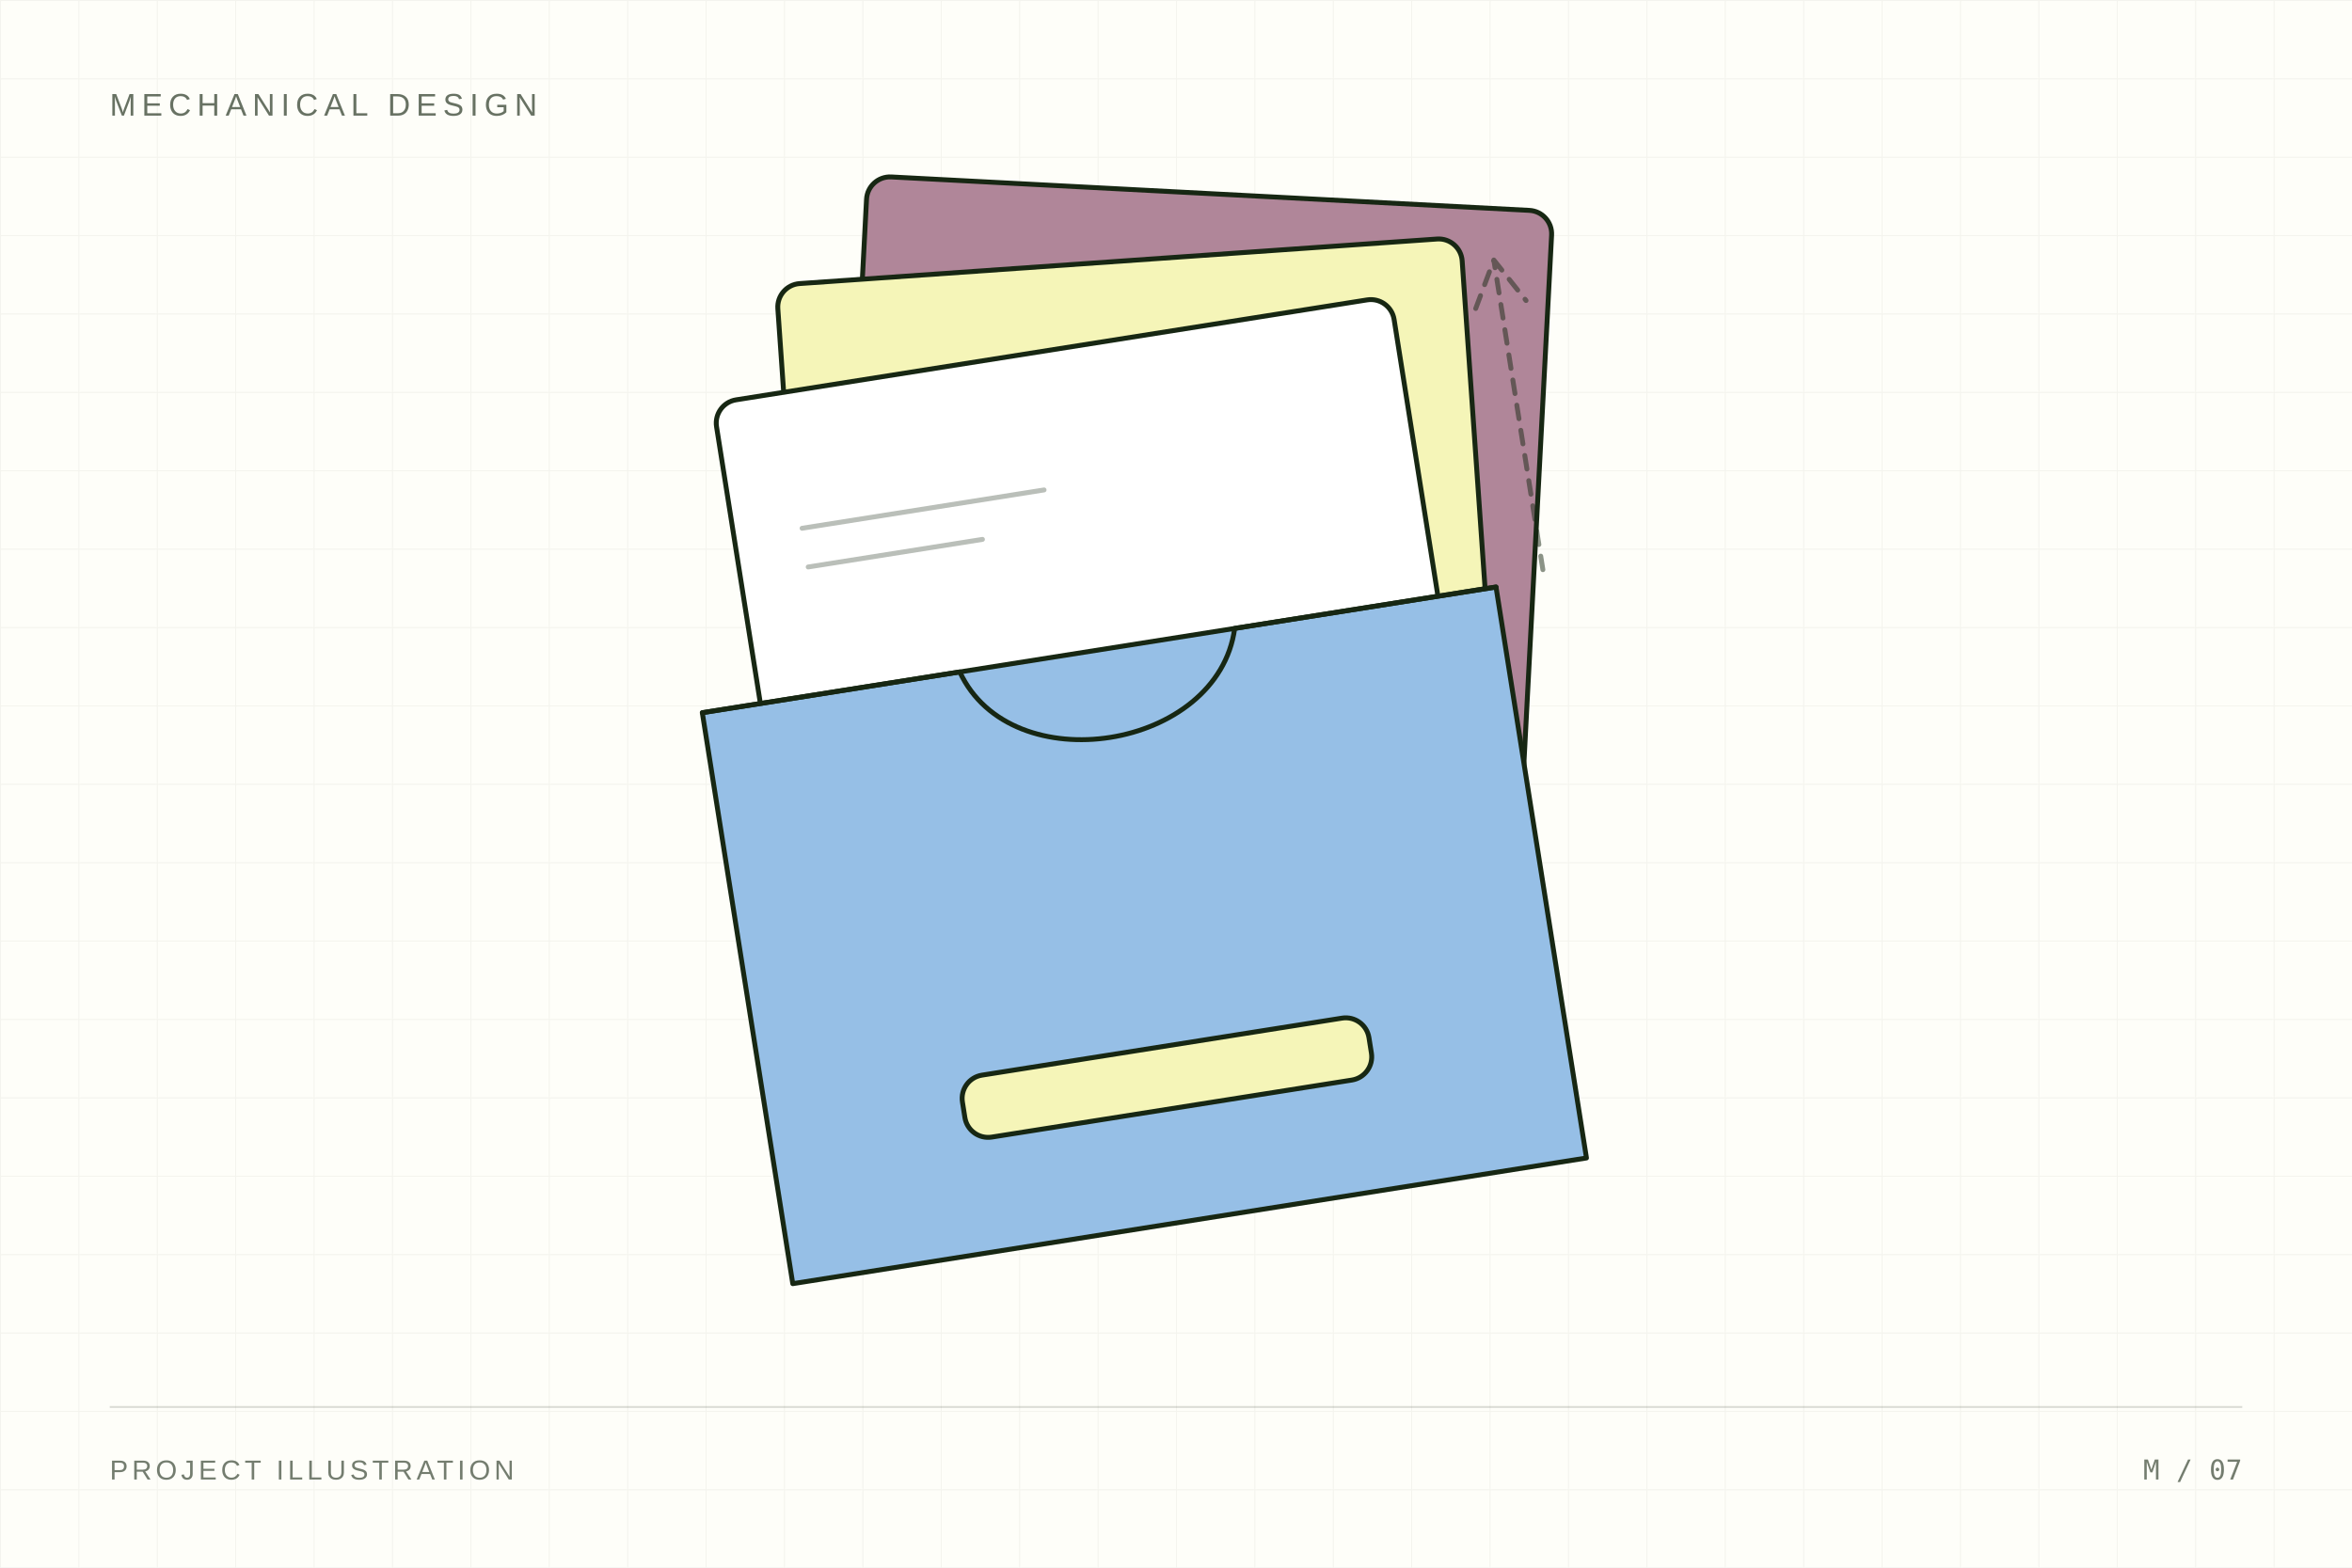
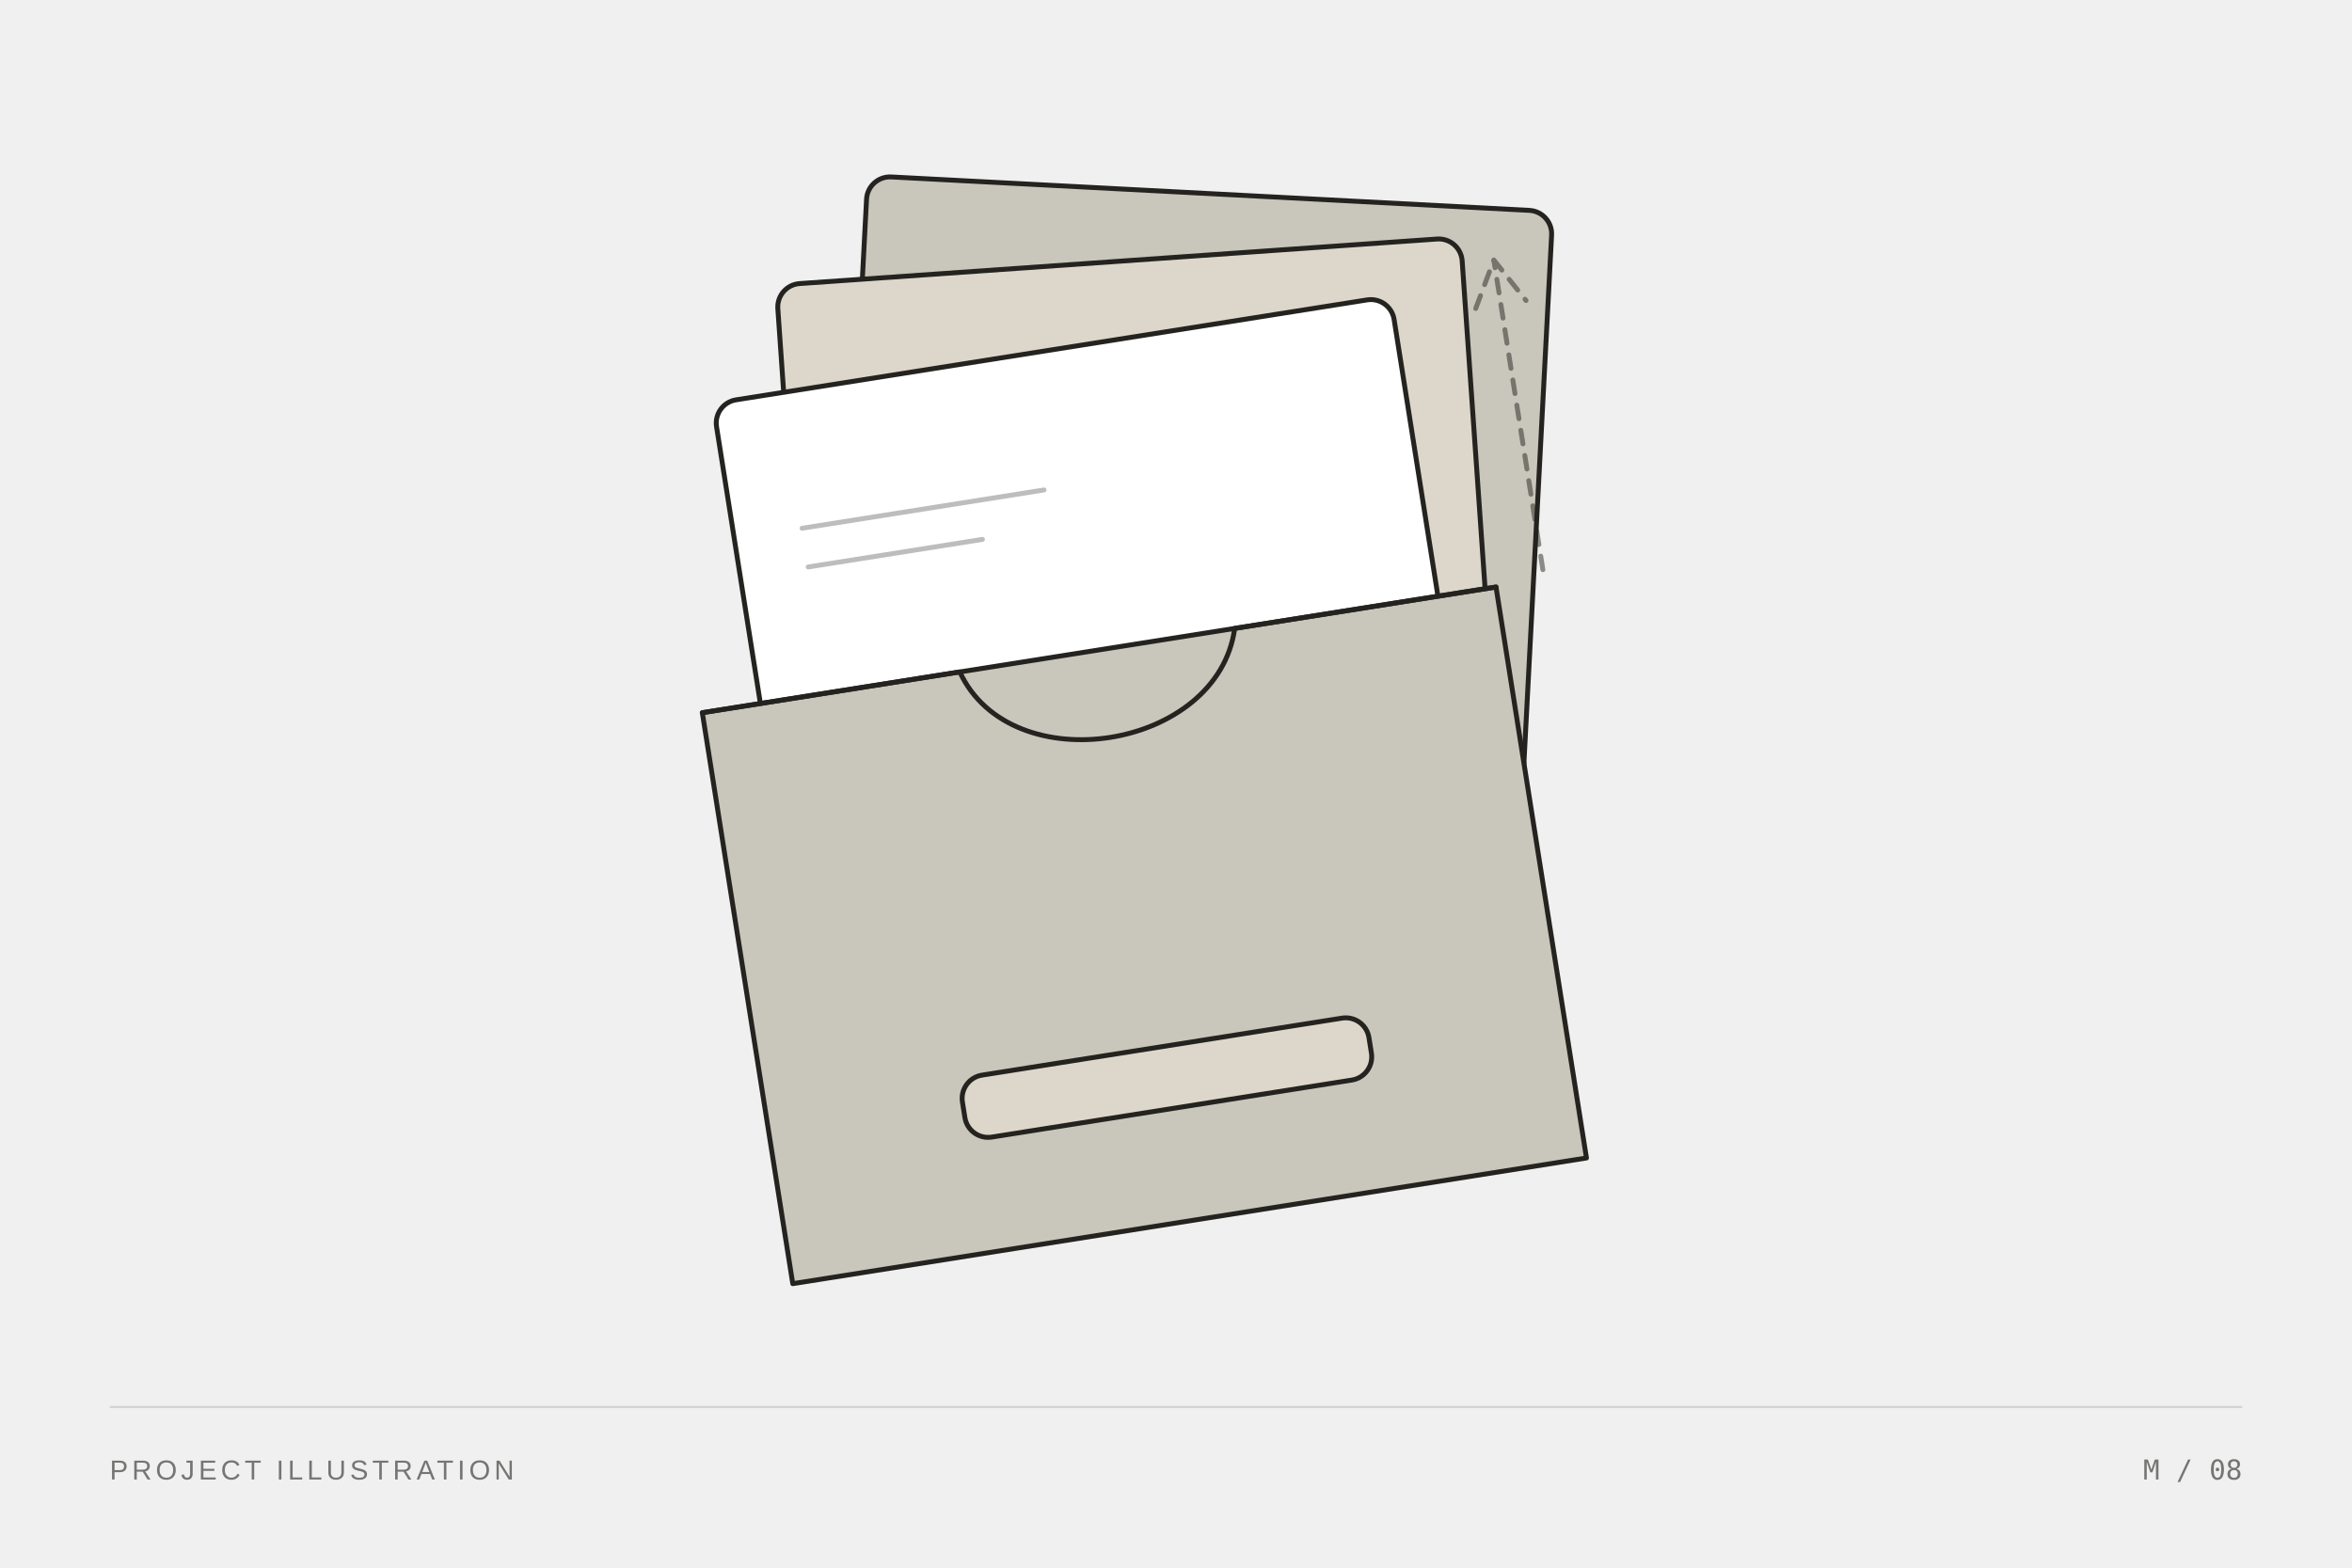
<svg xmlns="http://www.w3.org/2000/svg" width="1200" height="800" viewBox="0 0 1200 800" role="img" aria-label="Temporary mechanical design subject illustration">
-   <defs>
-     <pattern id="grid" width="40" height="40" patternUnits="userSpaceOnUse">
-       <path d="M40 0H0V40" fill="none" stroke="#172713" stroke-opacity=".045" />
-     </pattern>
-   </defs>
-   <rect width="1200" height="800" fill="#fefef9" />
-   <rect width="1200" height="800" fill="url(#grid)" />
-   <text x="56" y="59" font-family="Arial,sans-serif" font-size="16" letter-spacing="3" fill="#172713" opacity=".65">MECHANICAL DESIGN</text>
-   <g stroke="#172713" stroke-width="2.5" stroke-linecap="round" stroke-linejoin="round">
+   <g stroke="#24231f" stroke-width="2.5" stroke-linecap="round" stroke-linejoin="round">
    <g transform="translate(335 65) rotate(-9 270 290)">
-       <rect x="110" y="35" width="350" height="360" rx="12" fill="#b08699" transform="rotate(12 285 215)" />
-       <rect x="80" y="65" width="350" height="360" rx="12" fill="#f5f5b8" transform="rotate(5 255 245)" />
+       <rect x="110" y="35" width="350" height="360" rx="12" fill="#c9c6bb" transform="rotate(12 285 215)" />
+       <rect x="80" y="65" width="350" height="360" rx="12" fill="#ddd7cb" transform="rotate(5 255 245)" />
      <rect x="55" y="105" width="350" height="360" rx="12" fill="white" />
      <path d="M90 175H215M90 195H180" opacity=".3" />
-       <path d="M25 260H435V555H25Z" fill="#96bfe6" />
+       <path d="M25 260H435V555H25Z" fill="#c9c6bb" />
      <path d="M25 260H158C175 320 282 320 300 260H435" fill="none" />
-       <rect x="125" y="465" width="210" height="32" rx="12" fill="#f5f5b8" />
+       <rect x="125" y="465" width="210" height="32" rx="12" fill="#ddd7cb" />
      <path d="M460 255V95M447 118L460 95L473 118" fill="none" stroke-dasharray="7 6" opacity=".5" />
    </g>
  </g>
-   <path d="M56 718H1144" stroke="#172713" stroke-opacity=".15" />
-   <text x="56" y="755" font-family="Arial,sans-serif" font-size="14" letter-spacing="2" fill="#172713" opacity=".6">PROJECT ILLUSTRATION</text>
-   <text x="1144" y="755" text-anchor="end" font-family="monospace" font-size="14" fill="#172713" opacity=".6">M / 07</text>
+   <path d="M56 718H1144" stroke="#24231f" stroke-opacity=".15" />
+   <text x="56" y="755" font-family="Arial,sans-serif" font-size="14" letter-spacing="2" fill="#24231f" opacity=".6">PROJECT ILLUSTRATION</text>
+   <text x="1144" y="755" text-anchor="end" font-family="monospace" font-size="14" fill="#24231f" opacity=".6">M / 08</text>
</svg>
